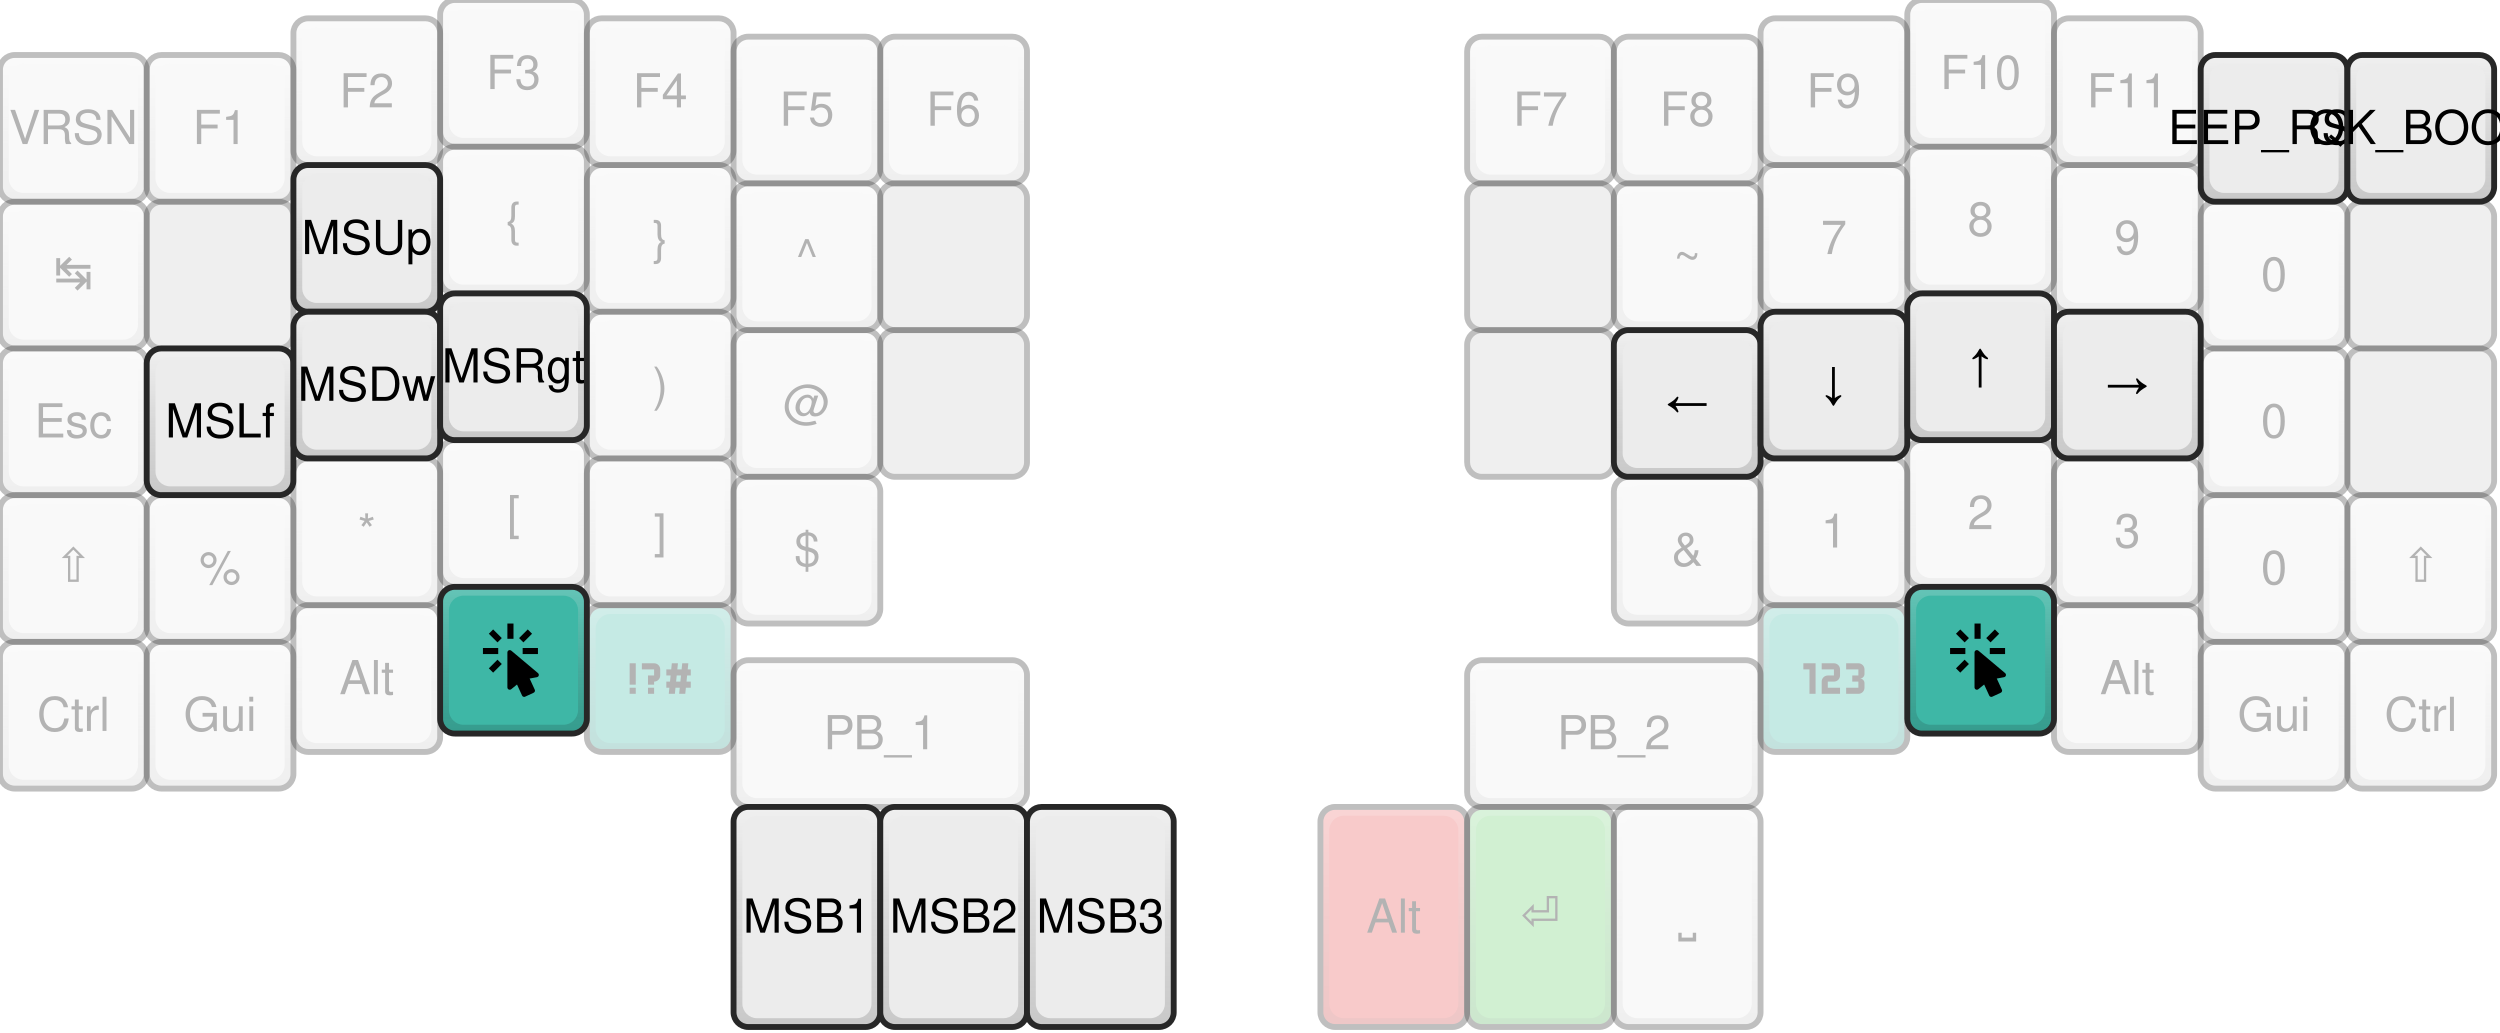
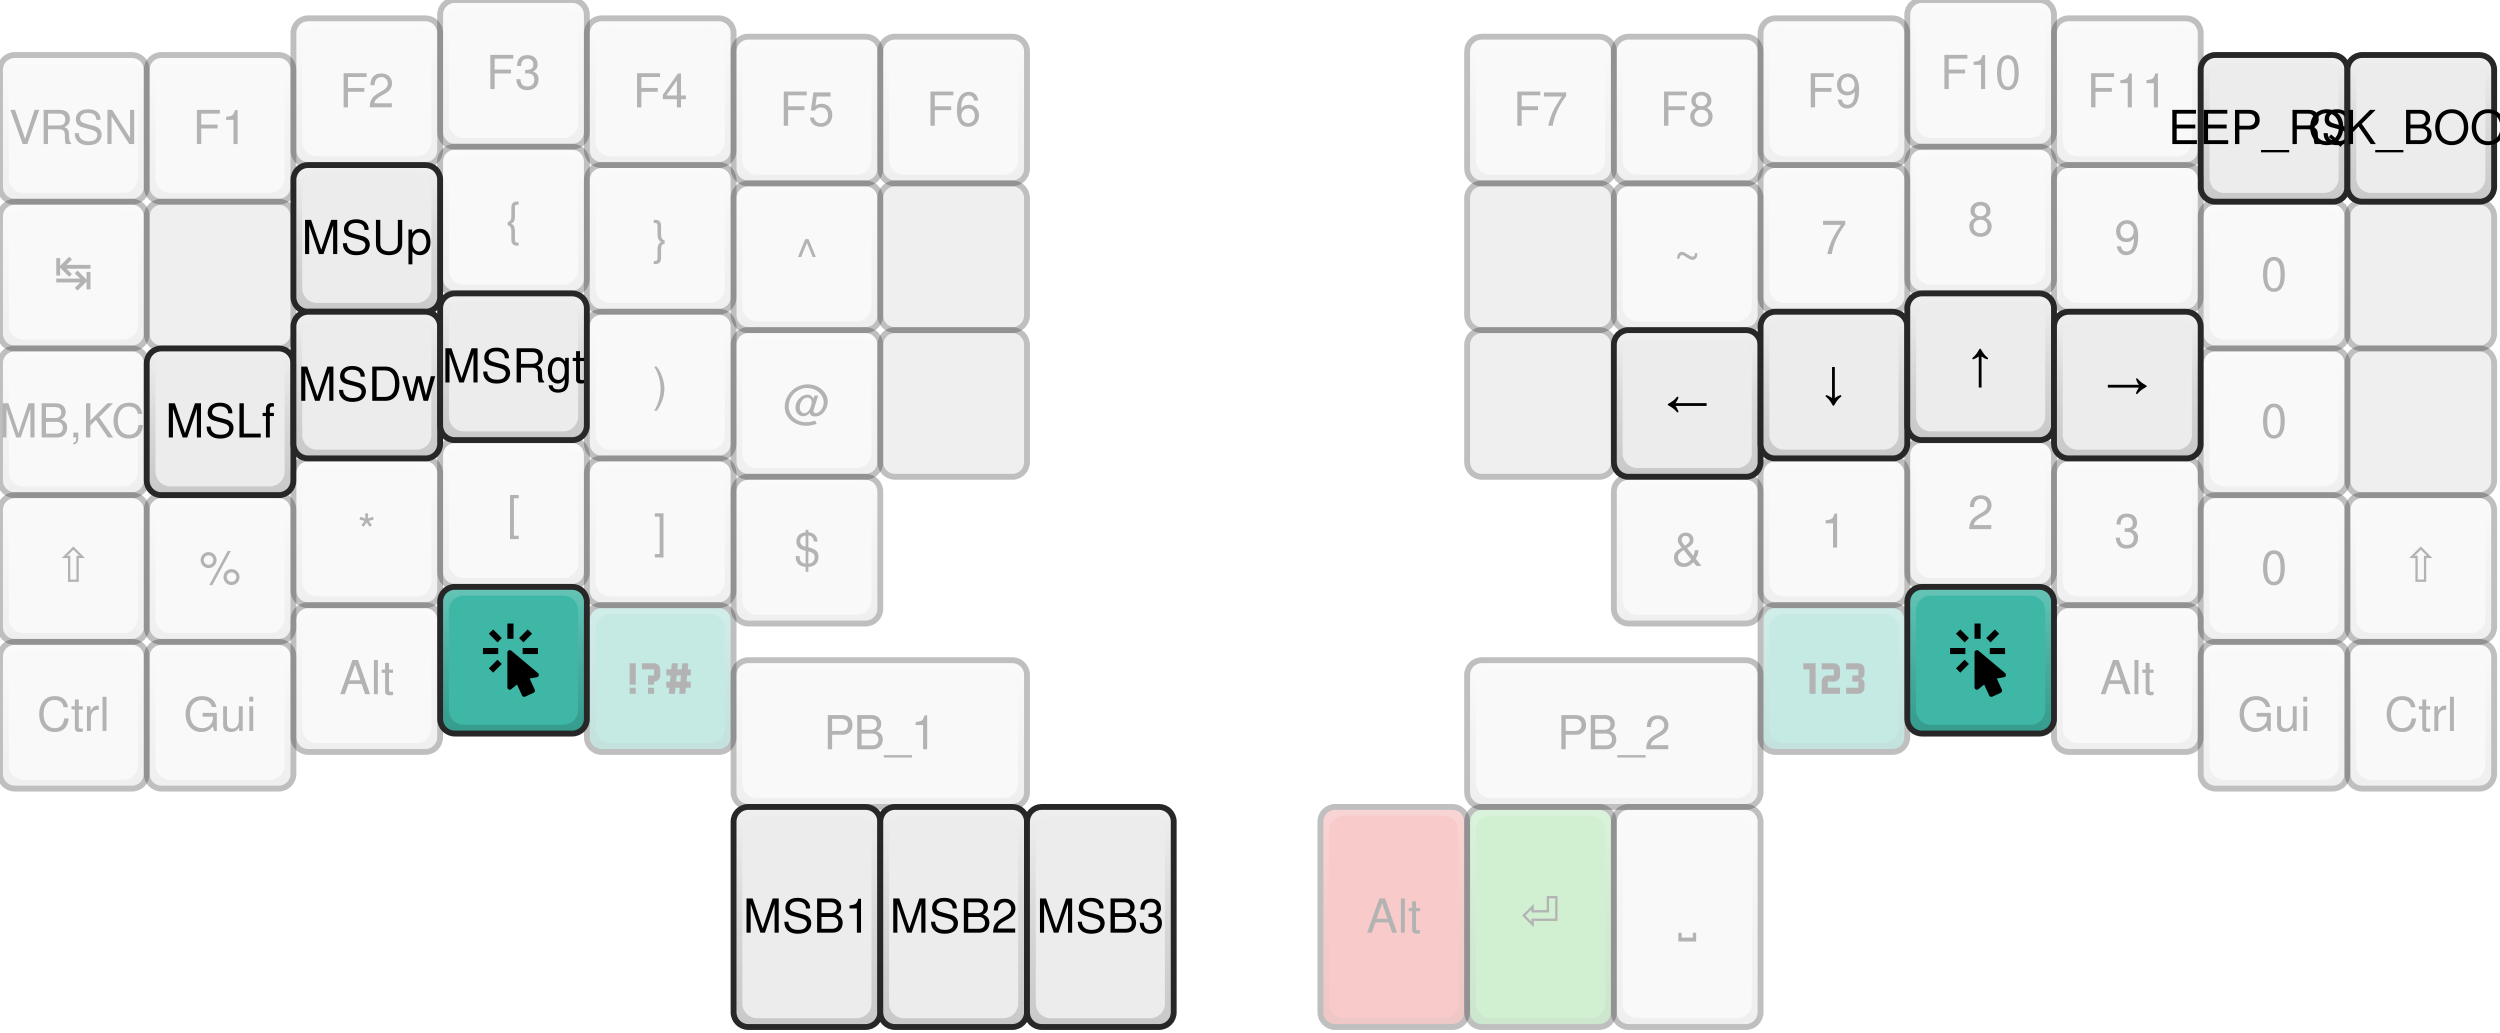
<svg xmlns="http://www.w3.org/2000/svg" width="852" height="352.0">
  <defs>
    <linearGradient id="keycap-border" x1="0%" y1="0%" x2="0%" y2="100%">
      <stop offset="0%" stop-color="rgba(255,255,255,0.2)" />
      <stop offset="100%" stop-color="rgba(0,0,0,0.15)" />
    </linearGradient>
  </defs>
  <g transform="translate(0, 18.75)" opacity="0.3">
    <rect rx="5" fill="#ececec" width="50" height="50" />
    <rect rx="5" stroke-width="2" stroke="#272727" fill="url(#keycap-border)" width="50" height="50" />
    <rect style="fill:#ececec;stroke-width:2" rx="5" x="3" y="3" width="44" height="44" />
    <text style="font-size:16px;color:#272727;font-family:'Helvetica', 'Arial', sans-serif;text-anchor:middle;dominant-baseline:middle" x="25.0" y="25.0">VRSN</text>
  </g>
  <g transform="translate(50, 18.75)" opacity="0.3">
    <rect rx="5" fill="#ececec" width="50" height="50" />
    <rect rx="5" stroke-width="2" stroke="#272727" fill="url(#keycap-border)" width="50" height="50" />
    <rect style="fill:#ececec;stroke-width:2" rx="5" x="3" y="3" width="44" height="44" />
    <text style="font-size:16px;color:#272727;font-family:'Helvetica', 'Arial', sans-serif;text-anchor:middle;dominant-baseline:middle" x="25.0" y="25.0">F1</text>
  </g>
  <g transform="translate(100, 6.25)" opacity="0.3">
    <rect rx="5" fill="#ececec" width="50" height="50" />
    <rect rx="5" stroke-width="2" stroke="#272727" fill="url(#keycap-border)" width="50" height="50" />
    <rect style="fill:#ececec;stroke-width:2" rx="5" x="3" y="3" width="44" height="44" />
    <text style="font-size:16px;color:#272727;font-family:'Helvetica', 'Arial', sans-serif;text-anchor:middle;dominant-baseline:middle" x="25.0" y="25.0">F2</text>
  </g>
  <g transform="translate(150, 0)" opacity="0.3">
    <rect rx="5" fill="#ececec" width="50" height="50" />
    <rect rx="5" stroke-width="2" stroke="#272727" fill="url(#keycap-border)" width="50" height="50" />
    <rect style="fill:#ececec;stroke-width:2" rx="5" x="3" y="3" width="44" height="44" />
    <text style="font-size:16px;color:#272727;font-family:'Helvetica', 'Arial', sans-serif;text-anchor:middle;dominant-baseline:middle" x="25.0" y="25.0">F3</text>
  </g>
  <g transform="translate(200, 6.25)" opacity="0.3">
    <rect rx="5" fill="#ececec" width="50" height="50" />
    <rect rx="5" stroke-width="2" stroke="#272727" fill="url(#keycap-border)" width="50" height="50" />
    <rect style="fill:#ececec;stroke-width:2" rx="5" x="3" y="3" width="44" height="44" />
    <text style="font-size:16px;color:#272727;font-family:'Helvetica', 'Arial', sans-serif;text-anchor:middle;dominant-baseline:middle" x="25.0" y="25.0">F4</text>
  </g>
  <g transform="translate(250, 12.5)" opacity="0.3">
    <rect rx="5" fill="#ececec" width="50" height="50" />
    <rect rx="5" stroke-width="2" stroke="#272727" fill="url(#keycap-border)" width="50" height="50" />
    <rect style="fill:#ececec;stroke-width:2" rx="5" x="3" y="3" width="44" height="44" />
    <text style="font-size:16px;color:#272727;font-family:'Helvetica', 'Arial', sans-serif;text-anchor:middle;dominant-baseline:middle" x="25.0" y="25.0">F5</text>
  </g>
  <g transform="translate(300, 12.5)" opacity="0.3">
    <rect rx="5" fill="#ececec" width="50" height="50" />
    <rect rx="5" stroke-width="2" stroke="#272727" fill="url(#keycap-border)" width="50" height="50" />
    <rect style="fill:#ececec;stroke-width:2" rx="5" x="3" y="3" width="44" height="44" />
    <text style="font-size:16px;color:#272727;font-family:'Helvetica', 'Arial', sans-serif;text-anchor:middle;dominant-baseline:middle" x="25.0" y="25.0">F6</text>
  </g>
  <g transform="translate(500, 12.5)" opacity="0.3">
    <rect rx="5" fill="#ececec" width="50" height="50" />
    <rect rx="5" stroke-width="2" stroke="#272727" fill="url(#keycap-border)" width="50" height="50" />
    <rect style="fill:#ececec;stroke-width:2" rx="5" x="3" y="3" width="44" height="44" />
    <text style="font-size:16px;color:#272727;font-family:'Helvetica', 'Arial', sans-serif;text-anchor:middle;dominant-baseline:middle" x="25.0" y="25.0">F7</text>
  </g>
  <g transform="translate(550, 12.5)" opacity="0.3">
    <rect rx="5" fill="#ececec" width="50" height="50" />
    <rect rx="5" stroke-width="2" stroke="#272727" fill="url(#keycap-border)" width="50" height="50" />
    <rect style="fill:#ececec;stroke-width:2" rx="5" x="3" y="3" width="44" height="44" />
    <text style="font-size:16px;color:#272727;font-family:'Helvetica', 'Arial', sans-serif;text-anchor:middle;dominant-baseline:middle" x="25.0" y="25.0">F8</text>
  </g>
  <g transform="translate(600, 6.25)" opacity="0.3">
    <rect rx="5" fill="#ececec" width="50" height="50" />
    <rect rx="5" stroke-width="2" stroke="#272727" fill="url(#keycap-border)" width="50" height="50" />
    <rect style="fill:#ececec;stroke-width:2" rx="5" x="3" y="3" width="44" height="44" />
    <text style="font-size:16px;color:#272727;font-family:'Helvetica', 'Arial', sans-serif;text-anchor:middle;dominant-baseline:middle" x="25.0" y="25.0">F9</text>
  </g>
  <g transform="translate(650, 0)" opacity="0.3">
    <rect rx="5" fill="#ececec" width="50" height="50" />
    <rect rx="5" stroke-width="2" stroke="#272727" fill="url(#keycap-border)" width="50" height="50" />
    <rect style="fill:#ececec;stroke-width:2" rx="5" x="3" y="3" width="44" height="44" />
    <text style="font-size:16px;color:#272727;font-family:'Helvetica', 'Arial', sans-serif;text-anchor:middle;dominant-baseline:middle" x="25.0" y="25.0">F10</text>
  </g>
  <g transform="translate(700, 6.25)" opacity="0.3">
    <rect rx="5" fill="#ececec" width="50" height="50" />
    <rect rx="5" stroke-width="2" stroke="#272727" fill="url(#keycap-border)" width="50" height="50" />
    <rect style="fill:#ececec;stroke-width:2" rx="5" x="3" y="3" width="44" height="44" />
    <text style="font-size:16px;color:#272727;font-family:'Helvetica', 'Arial', sans-serif;text-anchor:middle;dominant-baseline:middle" x="25.0" y="25.0">F11</text>
  </g>
  <g transform="translate(750, 18.75)" opacity="1">
    <rect rx="5" fill="#ececec" width="50" height="50" />
    <rect rx="5" stroke-width="2" stroke="#272727" fill="url(#keycap-border)" width="50" height="50" />
    <rect style="fill:#ececec;stroke-width:2" rx="5" x="3" y="3" width="44" height="44" />
    <text style="font-size:16px;color:#272727;font-family:'Helvetica', 'Arial', sans-serif;text-anchor:middle;dominant-baseline:middle" x="25.0" y="25.0">EEP_RST</text>
  </g>
  <g transform="translate(800, 18.75)" opacity="1">
    <rect rx="5" fill="#ececec" width="50" height="50" />
    <rect rx="5" stroke-width="2" stroke="#272727" fill="url(#keycap-border)" width="50" height="50" />
    <rect style="fill:#ececec;stroke-width:2" rx="5" x="3" y="3" width="44" height="44" />
    <text style="font-size:16px;color:#272727;font-family:'Helvetica', 'Arial', sans-serif;text-anchor:middle;dominant-baseline:middle" x="25.0" y="25.0">QK_BOOT</text>
  </g>
  <g transform="translate(0, 68.75)" opacity="0.3">
    <rect rx="5" fill="#ececec" width="50" height="50" />
    <rect rx="5" stroke-width="2" stroke="#272727" fill="url(#keycap-border)" width="50" height="50" />
    <rect style="fill:#ececec;stroke-width:2" rx="5" x="3" y="3" width="44" height="44" />
    <text style="font-size:16px;color:#272727;font-family:'Helvetica', 'Arial', sans-serif;text-anchor:middle;dominant-baseline:middle" x="25.0" y="25.0">↹</text>
  </g>
  <g transform="translate(50, 68.75)" opacity="0.3">
    <rect fill="#ececec" rx="5" width="50" height="50" />
    <rect stroke-width="2" stroke="#272727" fill="rgba(0,0,0,0.15)" rx="5" width="50" height="50" />
  </g>
  <g transform="translate(100, 56.25)" opacity="1">
    <rect rx="5" fill="#ececec" width="50" height="50" />
    <rect rx="5" stroke-width="2" stroke="#272727" fill="url(#keycap-border)" width="50" height="50" />
    <rect style="fill:#ececec;stroke-width:2" rx="5" x="3" y="3" width="44" height="44" />
    <text style="font-size:16px;color:#272727;font-family:'Helvetica', 'Arial', sans-serif;text-anchor:middle;dominant-baseline:middle" x="25.0" y="25.0">MSUp</text>
  </g>
  <g transform="translate(150, 50)" opacity="0.3">
    <rect rx="5" fill="#ececec" width="50" height="50" />
    <rect rx="5" stroke-width="2" stroke="#272727" fill="url(#keycap-border)" width="50" height="50" />
    <rect style="fill:#ececec;stroke-width:2" rx="5" x="3" y="3" width="44" height="44" />
    <text style="font-size:16px;color:#272727;font-family:'Helvetica', 'Arial', sans-serif;text-anchor:middle;dominant-baseline:middle" x="25.0" y="25.0">{</text>
  </g>
  <g transform="translate(200, 56.25)" opacity="0.3">
    <rect rx="5" fill="#ececec" width="50" height="50" />
    <rect rx="5" stroke-width="2" stroke="#272727" fill="url(#keycap-border)" width="50" height="50" />
    <rect style="fill:#ececec;stroke-width:2" rx="5" x="3" y="3" width="44" height="44" />
    <text style="font-size:16px;color:#272727;font-family:'Helvetica', 'Arial', sans-serif;text-anchor:middle;dominant-baseline:middle" x="25.0" y="25.0">}</text>
  </g>
  <g transform="translate(250, 62.5)" opacity="0.3">
    <rect rx="5" fill="#ececec" width="50" height="50" />
    <rect rx="5" stroke-width="2" stroke="#272727" fill="url(#keycap-border)" width="50" height="50" />
    <rect style="fill:#ececec;stroke-width:2" rx="5" x="3" y="3" width="44" height="44" />
    <text style="font-size:16px;color:#272727;font-family:'Helvetica', 'Arial', sans-serif;text-anchor:middle;dominant-baseline:middle" x="25.0" y="25.0">^</text>
  </g>
  <g transform="translate(300, 62.5)" opacity="0.3">
    <rect fill="#ececec" rx="5" width="50" height="50" />
    <rect stroke-width="2" stroke="#272727" fill="rgba(0,0,0,0.15)" rx="5" width="50" height="50" />
  </g>
  <g transform="translate(500, 62.5)" opacity="0.3">
    <rect fill="#ececec" rx="5" width="50" height="50" />
    <rect stroke-width="2" stroke="#272727" fill="rgba(0,0,0,0.15)" rx="5" width="50" height="50" />
  </g>
  <g transform="translate(550, 62.5)" opacity="0.3">
    <rect rx="5" fill="#ececec" width="50" height="50" />
    <rect rx="5" stroke-width="2" stroke="#272727" fill="url(#keycap-border)" width="50" height="50" />
    <rect style="fill:#ececec;stroke-width:2" rx="5" x="3" y="3" width="44" height="44" />
    <text style="font-size:16px;color:#272727;font-family:'Helvetica', 'Arial', sans-serif;text-anchor:middle;dominant-baseline:middle" x="25.0" y="25.0">~</text>
  </g>
  <g transform="translate(600, 56.25)" opacity="0.3">
    <rect rx="5" fill="#ececec" width="50" height="50" />
    <rect rx="5" stroke-width="2" stroke="#272727" fill="url(#keycap-border)" width="50" height="50" />
    <rect style="fill:#ececec;stroke-width:2" rx="5" x="3" y="3" width="44" height="44" />
    <text style="font-size:16px;color:#272727;font-family:'Helvetica', 'Arial', sans-serif;text-anchor:middle;dominant-baseline:middle" x="25.0" y="25.0">7</text>
  </g>
  <g transform="translate(650, 50)" opacity="0.3">
    <rect rx="5" fill="#ececec" width="50" height="50" />
    <rect rx="5" stroke-width="2" stroke="#272727" fill="url(#keycap-border)" width="50" height="50" />
    <rect style="fill:#ececec;stroke-width:2" rx="5" x="3" y="3" width="44" height="44" />
    <text style="font-size:16px;color:#272727;font-family:'Helvetica', 'Arial', sans-serif;text-anchor:middle;dominant-baseline:middle" x="25.0" y="25.0">8</text>
  </g>
  <g transform="translate(700, 56.25)" opacity="0.3">
    <rect rx="5" fill="#ececec" width="50" height="50" />
    <rect rx="5" stroke-width="2" stroke="#272727" fill="url(#keycap-border)" width="50" height="50" />
    <rect style="fill:#ececec;stroke-width:2" rx="5" x="3" y="3" width="44" height="44" />
    <text style="font-size:16px;color:#272727;font-family:'Helvetica', 'Arial', sans-serif;text-anchor:middle;dominant-baseline:middle" x="25.0" y="25.0">9</text>
  </g>
  <g transform="translate(750, 68.75)" opacity="0.3">
    <rect rx="5" fill="#ececec" width="50" height="50" />
    <rect rx="5" stroke-width="2" stroke="#272727" fill="url(#keycap-border)" width="50" height="50" />
    <rect style="fill:#ececec;stroke-width:2" rx="5" x="3" y="3" width="44" height="44" />
    <text style="font-size:16px;color:#272727;font-family:'Helvetica', 'Arial', sans-serif;text-anchor:middle;dominant-baseline:middle" x="25.0" y="25.0">0</text>
  </g>
  <g transform="translate(800, 68.75)" opacity="0.3">
    <rect fill="#ececec" rx="5" width="50" height="50" />
    <rect stroke-width="2" stroke="#272727" fill="rgba(0,0,0,0.15)" rx="5" width="50" height="50" />
  </g>
  <g transform="translate(0, 118.75)" opacity="0.3">
    <rect rx="5" fill="#ececec" width="50" height="50" />
    <rect rx="5" stroke-width="2" stroke="#272727" fill="url(#keycap-border)" width="50" height="50" />
    <rect style="fill:#ececec;stroke-width:2" rx="5" x="3" y="3" width="44" height="44" />
-     <text style="font-size:16px;color:#272727;font-family:'Helvetica', 'Arial', sans-serif;text-anchor:middle;dominant-baseline:middle" x="25.0" y="25.0">Esc</text>
+     <text style="font-size:16px;color:#272727;font-family:'Helvetica', 'Arial', sans-serif;text-anchor:middle;dominant-baseline:middle" x="25.0" y="25.0">LT(NUMB,KC_ESC)</text>
  </g>
  <g transform="translate(50, 118.75)" opacity="1">
    <rect rx="5" fill="#ececec" width="50" height="50" />
    <rect rx="5" stroke-width="2" stroke="#272727" fill="url(#keycap-border)" width="50" height="50" />
    <rect style="fill:#ececec;stroke-width:2" rx="5" x="3" y="3" width="44" height="44" />
    <text style="font-size:16px;color:#272727;font-family:'Helvetica', 'Arial', sans-serif;text-anchor:middle;dominant-baseline:middle" x="25.0" y="25.0">MSLf</text>
  </g>
  <g transform="translate(100, 106.25)" opacity="1">
    <rect rx="5" fill="#ececec" width="50" height="50" />
    <rect rx="5" stroke-width="2" stroke="#272727" fill="url(#keycap-border)" width="50" height="50" />
    <rect style="fill:#ececec;stroke-width:2" rx="5" x="3" y="3" width="44" height="44" />
    <text style="font-size:16px;color:#272727;font-family:'Helvetica', 'Arial', sans-serif;text-anchor:middle;dominant-baseline:middle" x="25.0" y="25.0">MSDw</text>
  </g>
  <g transform="translate(150, 100)" opacity="1">
    <rect rx="5" fill="#ececec" width="50" height="50" />
    <rect rx="5" stroke-width="2" stroke="#272727" fill="url(#keycap-border)" width="50" height="50" />
    <rect style="fill:#ececec;stroke-width:2" rx="5" x="3" y="3" width="44" height="44" />
    <text style="font-size:16px;color:#272727;font-family:'Helvetica', 'Arial', sans-serif;text-anchor:middle;dominant-baseline:middle" x="25.0" y="25.0">MSRgt</text>
  </g>
  <g transform="translate(200, 106.25)" opacity="0.3">
    <rect rx="5" fill="#ececec" width="50" height="50" />
    <rect rx="5" stroke-width="2" stroke="#272727" fill="url(#keycap-border)" width="50" height="50" />
    <rect style="fill:#ececec;stroke-width:2" rx="5" x="3" y="3" width="44" height="44" />
    <text style="font-size:16px;color:#272727;font-family:'Helvetica', 'Arial', sans-serif;text-anchor:middle;dominant-baseline:middle" x="25.0" y="25.0">)</text>
  </g>
  <g transform="translate(250, 112.5)" opacity="0.3">
    <rect rx="5" fill="#ececec" width="50" height="50" />
    <rect rx="5" stroke-width="2" stroke="#272727" fill="url(#keycap-border)" width="50" height="50" />
    <rect style="fill:#ececec;stroke-width:2" rx="5" x="3" y="3" width="44" height="44" />
    <text style="font-size:16px;color:#272727;font-family:'Helvetica', 'Arial', sans-serif;text-anchor:middle;dominant-baseline:middle" x="25.0" y="25.0">@</text>
  </g>
  <g transform="translate(300, 112.5)" opacity="0.3">
    <rect fill="#ececec" rx="5" width="50" height="50" />
    <rect stroke-width="2" stroke="#272727" fill="rgba(0,0,0,0.15)" rx="5" width="50" height="50" />
  </g>
  <g transform="translate(500, 112.5)" opacity="0.3">
    <rect fill="#ececec" rx="5" width="50" height="50" />
    <rect stroke-width="2" stroke="#272727" fill="rgba(0,0,0,0.15)" rx="5" width="50" height="50" />
  </g>
  <g transform="translate(550, 112.5)" opacity="1">
    <rect rx="5" fill="#ececec" width="50" height="50" />
    <rect rx="5" stroke-width="2" stroke="#272727" fill="url(#keycap-border)" width="50" height="50" />
    <rect style="fill:#ececec;stroke-width:2" rx="5" x="3" y="3" width="44" height="44" />
    <text style="font-size:16px;color:#272727;font-family:'Helvetica', 'Arial', sans-serif;text-anchor:middle;dominant-baseline:middle" x="25.0" y="25.0">←</text>
  </g>
  <g transform="translate(600, 106.25)" opacity="1">
    <rect rx="5" fill="#ececec" width="50" height="50" />
    <rect rx="5" stroke-width="2" stroke="#272727" fill="url(#keycap-border)" width="50" height="50" />
    <rect style="fill:#ececec;stroke-width:2" rx="5" x="3" y="3" width="44" height="44" />
    <text style="font-size:16px;color:#272727;font-family:'Helvetica', 'Arial', sans-serif;text-anchor:middle;dominant-baseline:middle" x="25.0" y="25.0">↓</text>
  </g>
  <g transform="translate(650, 100)" opacity="1">
    <rect rx="5" fill="#ececec" width="50" height="50" />
    <rect rx="5" stroke-width="2" stroke="#272727" fill="url(#keycap-border)" width="50" height="50" />
    <rect style="fill:#ececec;stroke-width:2" rx="5" x="3" y="3" width="44" height="44" />
    <text style="font-size:16px;color:#272727;font-family:'Helvetica', 'Arial', sans-serif;text-anchor:middle;dominant-baseline:middle" x="25.0" y="25.0">↑</text>
  </g>
  <g transform="translate(700, 106.25)" opacity="1">
    <rect rx="5" fill="#ececec" width="50" height="50" />
    <rect rx="5" stroke-width="2" stroke="#272727" fill="url(#keycap-border)" width="50" height="50" />
    <rect style="fill:#ececec;stroke-width:2" rx="5" x="3" y="3" width="44" height="44" />
    <text style="font-size:16px;color:#272727;font-family:'Helvetica', 'Arial', sans-serif;text-anchor:middle;dominant-baseline:middle" x="25.0" y="25.0">→</text>
  </g>
  <g transform="translate(750, 118.75)" opacity="0.3">
    <rect rx="5" fill="#ececec" width="50" height="50" />
    <rect rx="5" stroke-width="2" stroke="#272727" fill="url(#keycap-border)" width="50" height="50" />
    <rect style="fill:#ececec;stroke-width:2" rx="5" x="3" y="3" width="44" height="44" />
    <text style="font-size:16px;color:#272727;font-family:'Helvetica', 'Arial', sans-serif;text-anchor:middle;dominant-baseline:middle" x="25.0" y="25.0">0</text>
  </g>
  <g transform="translate(800, 118.75)" opacity="0.3">
    <rect fill="#ececec" rx="5" width="50" height="50" />
    <rect stroke-width="2" stroke="#272727" fill="rgba(0,0,0,0.15)" rx="5" width="50" height="50" />
  </g>
  <g transform="translate(0, 168.75)" opacity="0.3">
    <rect rx="5" fill="#ececec" width="50" height="50" />
    <rect rx="5" stroke-width="2" stroke="#272727" fill="url(#keycap-border)" width="50" height="50" />
    <rect style="fill:#ececec;stroke-width:2" rx="5" x="3" y="3" width="44" height="44" />
    <text style="font-size:16px;color:#272727;font-family:'Helvetica', 'Arial', sans-serif;text-anchor:middle;dominant-baseline:middle" x="25.0" y="25.0">⇧</text>
  </g>
  <g transform="translate(50, 168.75)" opacity="0.3">
    <rect rx="5" fill="#ececec" width="50" height="50" />
    <rect rx="5" stroke-width="2" stroke="#272727" fill="url(#keycap-border)" width="50" height="50" />
    <rect style="fill:#ececec;stroke-width:2" rx="5" x="3" y="3" width="44" height="44" />
    <text style="font-size:16px;color:#272727;font-family:'Helvetica', 'Arial', sans-serif;text-anchor:middle;dominant-baseline:middle" x="25.0" y="25.0">%</text>
  </g>
  <g transform="translate(100, 156.25)" opacity="0.3">
    <rect rx="5" fill="#ececec" width="50" height="50" />
    <rect rx="5" stroke-width="2" stroke="#272727" fill="url(#keycap-border)" width="50" height="50" />
    <rect style="fill:#ececec;stroke-width:2" rx="5" x="3" y="3" width="44" height="44" />
    <text style="font-size:16px;color:#272727;font-family:'Helvetica', 'Arial', sans-serif;text-anchor:middle;dominant-baseline:middle" x="25.0" y="25.0">*</text>
  </g>
  <g transform="translate(150, 150)" opacity="0.3">
    <rect rx="5" fill="#ececec" width="50" height="50" />
    <rect rx="5" stroke-width="2" stroke="#272727" fill="url(#keycap-border)" width="50" height="50" />
    <rect style="fill:#ececec;stroke-width:2" rx="5" x="3" y="3" width="44" height="44" />
    <text style="font-size:16px;color:#272727;font-family:'Helvetica', 'Arial', sans-serif;text-anchor:middle;dominant-baseline:middle" x="25.0" y="25.0">[</text>
  </g>
  <g transform="translate(200, 156.25)" opacity="0.3">
    <rect rx="5" fill="#ececec" width="50" height="50" />
    <rect rx="5" stroke-width="2" stroke="#272727" fill="url(#keycap-border)" width="50" height="50" />
    <rect style="fill:#ececec;stroke-width:2" rx="5" x="3" y="3" width="44" height="44" />
    <text style="font-size:16px;color:#272727;font-family:'Helvetica', 'Arial', sans-serif;text-anchor:middle;dominant-baseline:middle" x="25.0" y="25.0">]</text>
  </g>
  <g transform="translate(250, 162.5)" opacity="0.3">
    <rect rx="5" fill="#ececec" width="50" height="50" />
    <rect rx="5" stroke-width="2" stroke="#272727" fill="url(#keycap-border)" width="50" height="50" />
    <rect style="fill:#ececec;stroke-width:2" rx="5" x="3" y="3" width="44" height="44" />
    <text style="font-size:16px;color:#272727;font-family:'Helvetica', 'Arial', sans-serif;text-anchor:middle;dominant-baseline:middle" x="25.0" y="25.0">$</text>
  </g>
  <g transform="translate(550, 162.5)" opacity="0.3">
    <rect rx="5" fill="#ececec" width="50" height="50" />
    <rect rx="5" stroke-width="2" stroke="#272727" fill="url(#keycap-border)" width="50" height="50" />
    <rect style="fill:#ececec;stroke-width:2" rx="5" x="3" y="3" width="44" height="44" />
    <text style="font-size:16px;color:#272727;font-family:'Helvetica', 'Arial', sans-serif;text-anchor:middle;dominant-baseline:middle" x="25.0" y="25.0">&amp;</text>
  </g>
  <g transform="translate(600, 156.25)" opacity="0.3">
    <rect rx="5" fill="#ececec" width="50" height="50" />
    <rect rx="5" stroke-width="2" stroke="#272727" fill="url(#keycap-border)" width="50" height="50" />
    <rect style="fill:#ececec;stroke-width:2" rx="5" x="3" y="3" width="44" height="44" />
    <text style="font-size:16px;color:#272727;font-family:'Helvetica', 'Arial', sans-serif;text-anchor:middle;dominant-baseline:middle" x="25.0" y="25.0">1</text>
  </g>
  <g transform="translate(650, 150)" opacity="0.3">
    <rect rx="5" fill="#ececec" width="50" height="50" />
    <rect rx="5" stroke-width="2" stroke="#272727" fill="url(#keycap-border)" width="50" height="50" />
    <rect style="fill:#ececec;stroke-width:2" rx="5" x="3" y="3" width="44" height="44" />
    <text style="font-size:16px;color:#272727;font-family:'Helvetica', 'Arial', sans-serif;text-anchor:middle;dominant-baseline:middle" x="25.0" y="25.0">2</text>
  </g>
  <g transform="translate(700, 156.25)" opacity="0.3">
    <rect rx="5" fill="#ececec" width="50" height="50" />
    <rect rx="5" stroke-width="2" stroke="#272727" fill="url(#keycap-border)" width="50" height="50" />
    <rect style="fill:#ececec;stroke-width:2" rx="5" x="3" y="3" width="44" height="44" />
    <text style="font-size:16px;color:#272727;font-family:'Helvetica', 'Arial', sans-serif;text-anchor:middle;dominant-baseline:middle" x="25.0" y="25.0">3</text>
  </g>
  <g transform="translate(750, 168.75)" opacity="0.3">
    <rect rx="5" fill="#ececec" width="50" height="50" />
    <rect rx="5" stroke-width="2" stroke="#272727" fill="url(#keycap-border)" width="50" height="50" />
    <rect style="fill:#ececec;stroke-width:2" rx="5" x="3" y="3" width="44" height="44" />
    <text style="font-size:16px;color:#272727;font-family:'Helvetica', 'Arial', sans-serif;text-anchor:middle;dominant-baseline:middle" x="25.0" y="25.0">0</text>
  </g>
  <g transform="translate(800, 168.75)" opacity="0.3">
    <rect rx="5" fill="#ececec" width="50" height="50" />
    <rect rx="5" stroke-width="2" stroke="#272727" fill="url(#keycap-border)" width="50" height="50" />
    <rect style="fill:#ececec;stroke-width:2" rx="5" x="3" y="3" width="44" height="44" />
    <text style="font-size:16px;color:#272727;font-family:'Helvetica', 'Arial', sans-serif;text-anchor:middle;dominant-baseline:middle" x="25.0" y="25.0">⇧</text>
  </g>
  <g transform="translate(0, 218.75)" opacity="0.3">
    <rect rx="5" fill="#ececec" width="50" height="50" />
    <rect rx="5" stroke-width="2" stroke="#272727" fill="url(#keycap-border)" width="50" height="50" />
    <rect style="fill:#ececec;stroke-width:2" rx="5" x="3" y="3" width="44" height="44" />
    <text style="font-size:16px;color:#272727;font-family:'Helvetica', 'Arial', sans-serif;text-anchor:middle;dominant-baseline:middle" x="25.0" y="25.0">Ctrl</text>
  </g>
  <g transform="translate(50, 218.75)" opacity="0.3">
    <rect rx="5" fill="#ececec" width="50" height="50" />
    <rect rx="5" stroke-width="2" stroke="#272727" fill="url(#keycap-border)" width="50" height="50" />
    <rect style="fill:#ececec;stroke-width:2" rx="5" x="3" y="3" width="44" height="44" />
    <text style="font-size:16px;color:#272727;font-family:'Helvetica', 'Arial', sans-serif;text-anchor:middle;dominant-baseline:middle" x="25.0" y="25.0">Gui</text>
  </g>
  <g transform="translate(100, 206.25)" opacity="0.3">
    <rect rx="5" fill="#ececec" width="50" height="50" />
    <rect rx="5" stroke-width="2" stroke="#272727" fill="url(#keycap-border)" width="50" height="50" />
    <rect style="fill:#ececec;stroke-width:2" rx="5" x="3" y="3" width="44" height="44" />
    <text style="font-size:16px;color:#272727;font-family:'Helvetica', 'Arial', sans-serif;text-anchor:middle;dominant-baseline:middle" x="25.0" y="25.0">Alt</text>
  </g>
  <g transform="translate(150, 200)" opacity="1">
    <rect rx="5" fill="#3eb7a6" width="50" height="50" />
    <rect rx="5" stroke-width="2" stroke="#272727" fill="url(#keycap-border)" width="50" height="50" />
    <rect style="fill:#3eb7a6;stroke-width:2" rx="5" x="3" y="3" width="44" height="44" />
    <svg x="12.5" y="12.5" width="25" height="25">
      <svg viewBox="0 0 24 24">
        <path d="M10.76,8.69A0.76,0.76 0 0,0 10,9.45V20.9C10,21.32 10.34,21.66 10.76,21.66C10.95,21.66 11.11,21.6 11.24,21.5L13.15,19.95L14.81,23.57C14.94,23.84 15.21,24 15.5,24C15.61,24 15.72,24 15.83,23.92L18.59,22.64C18.97,22.46 19.15,22 18.95,21.63L17.28,18L19.69,17.55C19.85,17.5 20,17.43 20.12,17.29C20.39,16.97 20.35,16.5 20,16.21L11.26,8.86L11.25,8.87C11.12,8.76 10.95,8.69 10.76,8.69M15,10V8H20V10H15M13.83,4.76L16.66,1.93L18.07,3.34L15.24,6.17L13.83,4.76M10,0H12V5H10V0M3.93,14.66L6.76,11.83L8.17,13.24L5.34,16.07L3.93,14.66M3.93,3.34L5.34,1.93L8.17,4.76L6.76,6.17L3.93,3.34M7,10H2V8H7V10" />
      </svg>
    </svg>
  </g>
  <g transform="translate(200, 206.25)" opacity="0.3">
    <rect rx="5" fill="#3eb7a6" width="50" height="50" />
    <rect rx="5" stroke-width="2" stroke="#272727" fill="url(#keycap-border)" width="50" height="50" />
    <rect style="fill:#3eb7a6;stroke-width:2" rx="5" x="3" y="3" width="44" height="44" />
    <svg x="12.5" y="12.5" width="25" height="25">
      <svg viewBox="0 0 24 24">
        <path d="M2 7V14H4V7H2M6 7V9H10V11H8V14H10V13C11.11 13 12 12.11 12 11V9C12 7.89 11.11 7 10 7H6M15.8 7L15.6 9H14V11H15.4L15.2 13H14V15H15L14.8 17H16.8L17 15H18.4L18.2 17H20.2L20.4 15H22V13H20.6L20.8 11H22V9H21L21.2 7H19.2L19 9H17.6L17.8 7H15.8M17.4 11H18.8L18.6 13H17.2L17.4 11M2 15V17H4V15H2M8 15V17H10V15H8Z" />
      </svg>
    </svg>
  </g>
  <g transform="translate(250, 225.0)" opacity="0.3">
    <rect rx="5" fill="#ececec" width="100" height="50" />
    <rect rx="5" stroke-width="2" stroke="#272727" fill="url(#keycap-border)" width="100" height="50" />
    <rect style="fill:#ececec;stroke-width:2" rx="5" x="3" y="3" width="94" height="44" />
    <text style="font-size:16px;color:#272727;font-family:'Helvetica', 'Arial', sans-serif;text-anchor:middle;dominant-baseline:middle" x="50.0" y="25.0">PB_1</text>
  </g>
  <g transform="translate(500, 225.0)" opacity="0.3">
    <rect rx="5" fill="#ececec" width="100" height="50" />
    <rect rx="5" stroke-width="2" stroke="#272727" fill="url(#keycap-border)" width="100" height="50" />
    <rect style="fill:#ececec;stroke-width:2" rx="5" x="3" y="3" width="94" height="44" />
    <text style="font-size:16px;color:#272727;font-family:'Helvetica', 'Arial', sans-serif;text-anchor:middle;dominant-baseline:middle" x="50.0" y="25.0">PB_2</text>
  </g>
  <g transform="translate(600, 206.25)" opacity="0.3">
    <rect rx="5" fill="#3eb7a6" width="50" height="50" />
    <rect rx="5" stroke-width="2" stroke="#272727" fill="url(#keycap-border)" width="50" height="50" />
    <rect style="fill:#3eb7a6;stroke-width:2" rx="5" x="3" y="3" width="44" height="44" />
    <svg x="12.5" y="12.5" width="25" height="25">
      <svg viewBox="0 0 24 24">
        <path d="M4,17V9H2V7H6V17H4M22,15C22,16.11 21.1,17 20,17H16V15H20V13H18V11H20V9H16V7H20A2,2 0 0,1 22,9V10.5A1.5,1.5 0 0,1 20.5,12A1.5,1.5 0 0,1 22,13.5V15M14,15V17H8V13C8,11.89 8.9,11 10,11H12V9H8V7H12A2,2 0 0,1 14,9V11C14,12.11 13.1,13 12,13H10V15H14Z" />
      </svg>
    </svg>
  </g>
  <g transform="translate(650, 200)" opacity="1">
    <rect rx="5" fill="#3eb7a6" width="50" height="50" />
    <rect rx="5" stroke-width="2" stroke="#272727" fill="url(#keycap-border)" width="50" height="50" />
    <rect style="fill:#3eb7a6;stroke-width:2" rx="5" x="3" y="3" width="44" height="44" />
    <svg x="12.5" y="12.5" width="25" height="25">
      <svg viewBox="0 0 24 24">
        <path d="M10.76,8.69A0.76,0.76 0 0,0 10,9.45V20.9C10,21.32 10.34,21.66 10.76,21.66C10.95,21.66 11.11,21.6 11.24,21.5L13.15,19.95L14.81,23.57C14.94,23.84 15.21,24 15.5,24C15.61,24 15.72,24 15.83,23.92L18.59,22.64C18.97,22.46 19.15,22 18.95,21.63L17.28,18L19.69,17.55C19.85,17.5 20,17.43 20.12,17.29C20.39,16.97 20.35,16.5 20,16.21L11.26,8.86L11.25,8.87C11.12,8.76 10.95,8.69 10.76,8.69M15,10V8H20V10H15M13.83,4.76L16.66,1.93L18.07,3.34L15.24,6.17L13.83,4.76M10,0H12V5H10V0M3.93,14.66L6.76,11.83L8.17,13.24L5.34,16.07L3.93,14.66M3.93,3.34L5.34,1.93L8.17,4.76L6.76,6.17L3.93,3.34M7,10H2V8H7V10" />
      </svg>
    </svg>
  </g>
  <g transform="translate(700, 206.25)" opacity="0.3">
    <rect rx="5" fill="#ececec" width="50" height="50" />
    <rect rx="5" stroke-width="2" stroke="#272727" fill="url(#keycap-border)" width="50" height="50" />
    <rect style="fill:#ececec;stroke-width:2" rx="5" x="3" y="3" width="44" height="44" />
    <text style="font-size:16px;color:#272727;font-family:'Helvetica', 'Arial', sans-serif;text-anchor:middle;dominant-baseline:middle" x="25.0" y="25.0">Alt</text>
  </g>
  <g transform="translate(750, 218.75)" opacity="0.3">
    <rect rx="5" fill="#ececec" width="50" height="50" />
    <rect rx="5" stroke-width="2" stroke="#272727" fill="url(#keycap-border)" width="50" height="50" />
    <rect style="fill:#ececec;stroke-width:2" rx="5" x="3" y="3" width="44" height="44" />
    <text style="font-size:16px;color:#272727;font-family:'Helvetica', 'Arial', sans-serif;text-anchor:middle;dominant-baseline:middle" x="25.0" y="25.0">Gui</text>
  </g>
  <g transform="translate(800, 218.75)" opacity="0.3">
    <rect rx="5" fill="#ececec" width="50" height="50" />
    <rect rx="5" stroke-width="2" stroke="#272727" fill="url(#keycap-border)" width="50" height="50" />
    <rect style="fill:#ececec;stroke-width:2" rx="5" x="3" y="3" width="44" height="44" />
    <text style="font-size:16px;color:#272727;font-family:'Helvetica', 'Arial', sans-serif;text-anchor:middle;dominant-baseline:middle" x="25.0" y="25.0">Ctrl</text>
  </g>
  <g transform="translate(250, 275.0)" opacity="1">
    <rect rx="5" fill="#ececec" width="50" height="75.0" />
    <rect rx="5" stroke-width="2" stroke="#272727" fill="url(#keycap-border)" width="50" height="75.0" />
    <rect style="fill:#ececec;stroke-width:2" rx="5" x="3" y="3" width="44" height="69.0" />
    <text style="font-size:16px;color:#272727;font-family:'Helvetica', 'Arial', sans-serif;text-anchor:middle;dominant-baseline:middle" x="25.0" y="37.5">MSB1</text>
  </g>
  <g transform="translate(300, 275.0)" opacity="1">
    <rect rx="5" fill="#ececec" width="50" height="75.0" />
    <rect rx="5" stroke-width="2" stroke="#272727" fill="url(#keycap-border)" width="50" height="75.0" />
    <rect style="fill:#ececec;stroke-width:2" rx="5" x="3" y="3" width="44" height="69.0" />
    <text style="font-size:16px;color:#272727;font-family:'Helvetica', 'Arial', sans-serif;text-anchor:middle;dominant-baseline:middle" x="25.0" y="37.5">MSB2</text>
  </g>
  <g transform="translate(350, 275.0)" opacity="1">
    <rect rx="5" fill="#ececec" width="50" height="75.0" />
    <rect rx="5" stroke-width="2" stroke="#272727" fill="url(#keycap-border)" width="50" height="75.0" />
    <rect style="fill:#ececec;stroke-width:2" rx="5" x="3" y="3" width="44" height="69.0" />
    <text style="font-size:16px;color:#272727;font-family:'Helvetica', 'Arial', sans-serif;text-anchor:middle;dominant-baseline:middle" x="25.0" y="37.5">MSB3</text>
  </g>
  <g transform="translate(450, 275.0)" opacity="0.3">
    <rect rx="5" fill="#e84d4d" width="50" height="75.0" />
    <rect rx="5" stroke-width="2" stroke="#272727" fill="url(#keycap-border)" width="50" height="75.0" />
    <rect style="fill:#e84d4d;stroke-width:2" rx="5" x="3" y="3" width="44" height="69.0" />
    <text style="font-size:16px;color:#272727;font-family:'Helvetica', 'Arial', sans-serif;text-anchor:middle;dominant-baseline:middle" x="25.0" y="37.5">Alt</text>
  </g>
  <g transform="translate(500, 275.0)" opacity="0.3">
    <rect rx="5" fill="#63cc69" width="50" height="75.0" />
    <rect rx="5" stroke-width="2" stroke="#272727" fill="url(#keycap-border)" width="50" height="75.0" />
    <rect style="fill:#63cc69;stroke-width:2" rx="5" x="3" y="3" width="44" height="69.0" />
    <text style="font-size:16px;color:#272727;font-family:'Helvetica', 'Arial', sans-serif;text-anchor:middle;dominant-baseline:middle" x="25.0" y="37.5">⏎</text>
  </g>
  <g transform="translate(550, 275.0)" opacity="0.3">
    <rect rx="5" fill="#ececec" width="50" height="75.0" />
    <rect rx="5" stroke-width="2" stroke="#272727" fill="url(#keycap-border)" width="50" height="75.0" />
    <rect style="fill:#ececec;stroke-width:2" rx="5" x="3" y="3" width="44" height="69.0" />
    <text style="font-size:16px;color:#272727;font-family:'Helvetica', 'Arial', sans-serif;text-anchor:middle;dominant-baseline:middle" x="25.0" y="37.5">⎵</text>
  </g>
</svg>
